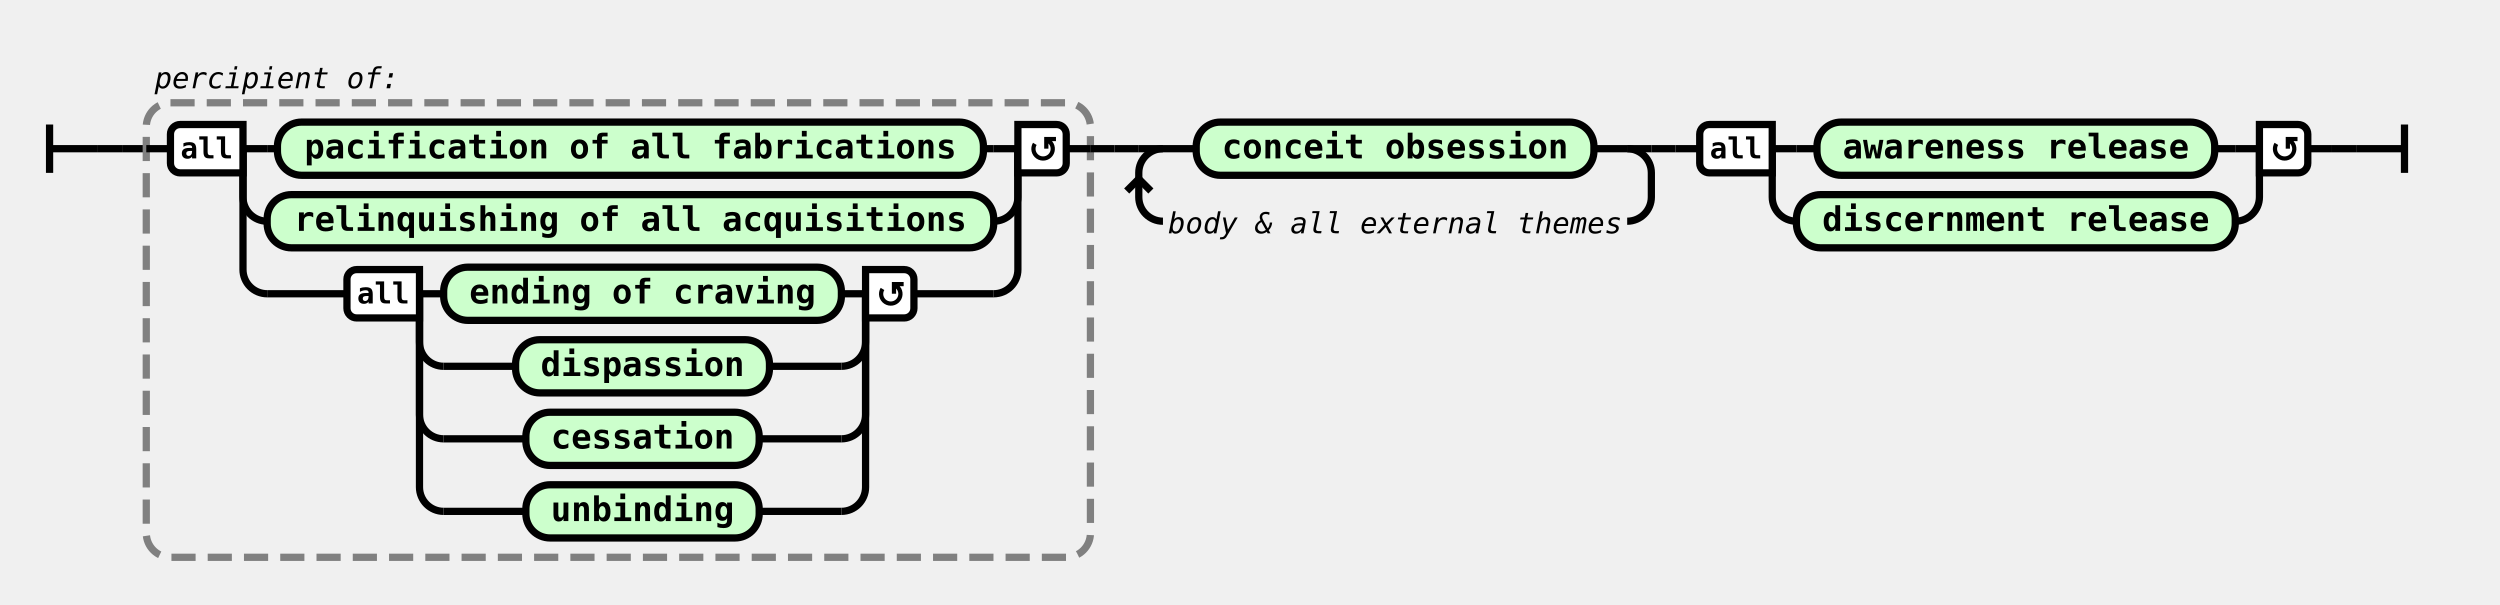
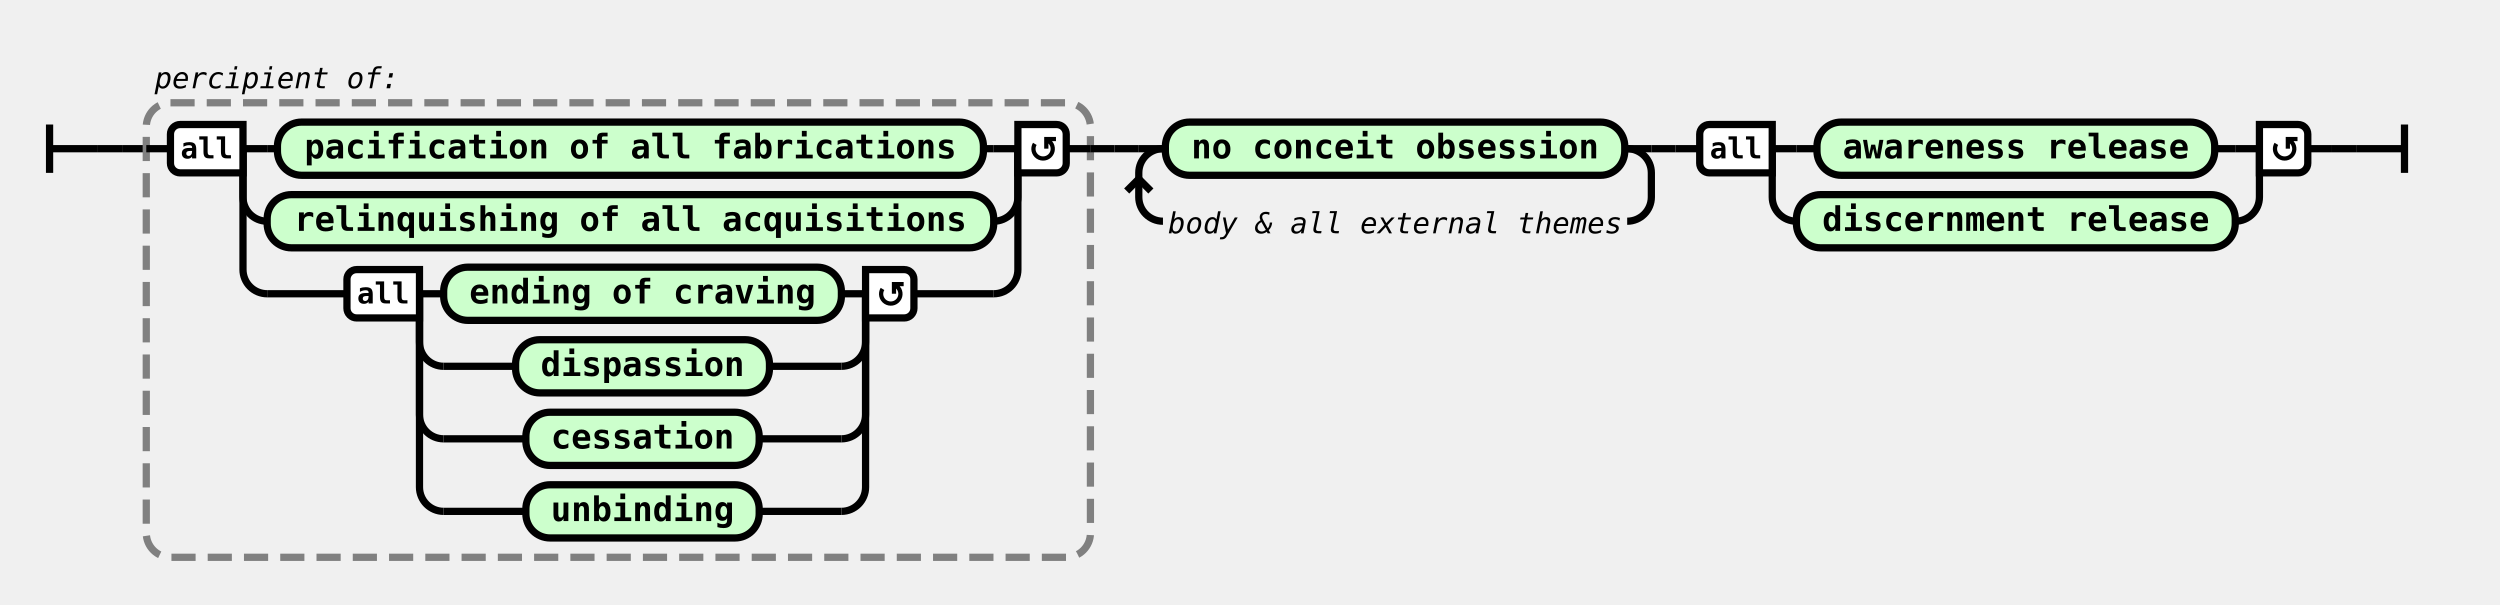
<svg xmlns="http://www.w3.org/2000/svg" class="tracks" width="1034" height="250" viewBox="0 0 1034 250">
  <g transform="translate(.5 .5)">
    <g>
      <path d="M40 61h0" />
      <path d="M20 51v20m0 -10h20" />
    </g>
    <path d="M40 61h10" />
    <path d="M50 61h10" />
    <g>
      <path d="M60 61h0" />
      <path d="M450.5 61h0" />
      <rect x="60" y="42" width="390.5" height="188" rx="10" ry="10" class="group-box" />
      <g>
        <path d="M60 61h10" />
        <path d="M440.5 61h10" />
        <path d="M100 61h10" />
        <g class="terminal">
          <path d="M110 61h4.25" />
          <path d="M406.25 61h4.25" />
          <rect x="114.25" y="50" width="292" height="22" rx="10" ry="10" />
          <text x="260.25" y="65">pacification of all fabrications</text>
        </g>
        <path d="M410.5 61h10" />
        <path d="M100 61v20a10 10 0 0 0 10 10" />
        <g class="terminal">
          <path d="M110 91h0" />
          <path d="M410.5 91h0" />
          <rect x="110" y="80" width="300.5" height="22" rx="10" ry="10" />
          <text x="260.25" y="95">relinquishing of all acquisitions</text>
        </g>
        <path d="M410.5 91a10 10 0 0 0 10 -10v-20" />
        <path d="M100 61v50a10 10 0 0 0 10 10" />
        <g>
          <path d="M110 121h33" />
          <path d="M377.5 121h33" />
          <path d="M173 121h10" />
          <g class="terminal">
            <path d="M183 121h0" />
            <path d="M347.5 121h0" />
            <rect x="183" y="110" width="164.5" height="22" rx="10" ry="10" />
            <text x="265.25" y="125">ending of craving</text>
          </g>
          <path d="M347.5 121h10" />
          <path d="M173 121v20a10 10 0 0 0 10 10" />
          <g class="terminal">
            <path d="M183 151h29.75" />
            <path d="M317.75 151h29.75" />
            <rect x="212.75" y="140" width="105" height="22" rx="10" ry="10" />
            <text x="265.25" y="155">dispassion</text>
          </g>
          <path d="M347.5 151a10 10 0 0 0 10 -10v-20" />
          <path d="M173 121v50a10 10 0 0 0 10 10" />
          <g class="terminal">
            <path d="M183 181h34" />
            <path d="M313.5 181h34" />
            <rect x="217" y="170" width="96.5" height="22" rx="10" ry="10" />
            <text x="265.25" y="185">cessation</text>
          </g>
          <path d="M347.5 181a10 10 0 0 0 10 -10v-50" />
          <path d="M173 121v80a10 10 0 0 0 10 10" />
          <g class="terminal">
            <path d="M183 211h34" />
            <path d="M313.5 211h34" />
            <rect x="217" y="200" width="96.5" height="22" rx="10" ry="10" />
            <text x="265.25" y="215">unbinding</text>
          </g>
          <path d="M347.5 211a10 10 0 0 0 10 -10v-80" />
          <g class="diagram-text">
            <path d="M 173 111 h -26 a 4 4 0 0 0 -4 4 v 12 a 4 4 0 0 0 4 4 h 26 z" class="diagram-text" />
            <text x="158" y="125" class="diagram-text">all</text>
            <path d="M 357.5 111 h 16 a 4 4 0 0 1 4 4 v 12 a 4 4 0 0 1 -4 4 h -16 z" class="diagram-text" />
            <path d="M 364.5 119 a 4 4 0 1 0 6 -1 m 2.75 -1 h -4 v 4 m 0 -3 h 2" style="stroke-width: 1.75" />
          </g>
        </g>
        <path d="M410.5 121a10 10 0 0 0 10 -10v-50" />
        <g class="diagram-text">
          <path d="M 100 51 h -26 a 4 4 0 0 0 -4 4 v 12 a 4 4 0 0 0 4 4 h 26 z" class="diagram-text" />
          <text x="85" y="65" class="diagram-text">all</text>
          <path d="M 420.5 51 h 16 a 4 4 0 0 1 4 4 v 12 a 4 4 0 0 1 -4 4 h -16 z" class="diagram-text" />
          <path d="M 427.5 59 a 4 4 0 1 0 6 -1 m 2.75 -1 h -4 v 4 m 0 -3 h 2" style="stroke-width: 1.75" />
        </g>
      </g>
      <g class="comment">
        <path d="M60 31h0" />
        <path d="M168 31h0" />
        <text x="114" y="36" class="comment">percipient of:</text>
      </g>
    </g>
    <path d="M450.5 61h10" />
    <path d="M460.5 61h10" />
    <g>
      <path d="M470.5 61h0" />
      <path d="M682.5 61h0" />
      <path d="M470.5 61h10" />
      <g class="terminal">
-         <path d="M480.5 61h13.75" />
-         <path d="M658.75 61h13.75" />
-         <rect x="494.25" y="50" width="164.5" height="22" rx="10" ry="10" />
-         <text x="576.5" y="65">conceit obsession</text>
+         <path d="M480.5 61h1" />
+         <path d="M671.5 61h1" />
+         <rect x="481.5" y="50" width="190" height="22" rx="10" ry="10" />
+         <text x="576.5" y="65">no conceit obsession</text>
      </g>
      <path d="M672.5 61h10" />
      <path d="M480.5 61a10 10 0 0 0 -10 10v10a10 10 0 0 0 10 10" />
      <g class="comment">
        <path d="M480.5 91h0" />
        <path d="M672.5 91h0" />
        <text x="576.5" y="96" class="comment">body &amp; all external themes</text>
      </g>
      <path d="M672.5 91a10 10 0 0 0 10 -10v-10a10 10 0 0 0 -10 -10" />
      <path d="M465.5 78.5l5 -5l5 5" />
    </g>
    <path d="M682.5 61h10" />
    <path d="M692.5 61h10" />
    <g>
      <path d="M702.5 61h0" />
      <path d="M954 61h0" />
      <path d="M732.5 61h10" />
      <g class="terminal">
        <path d="M742.5 61h8.5" />
        <path d="M915.5 61h8.5" />
        <rect x="751" y="50" width="164.5" height="22" rx="10" ry="10" />
        <text x="833.25" y="65">awareness release</text>
      </g>
      <path d="M924 61h10" />
      <path d="M732.5 61v20a10 10 0 0 0 10 10" />
      <g class="terminal">
        <path d="M742.5 91h0" />
        <path d="M924 91h0" />
        <rect x="742.5" y="80" width="181.5" height="22" rx="10" ry="10" />
        <text x="833.25" y="95">discernment release</text>
      </g>
      <path d="M924 91a10 10 0 0 0 10 -10v-20" />
      <g class="diagram-text">
        <path d="M 732.5 51 h -26 a 4 4 0 0 0 -4 4 v 12 a 4 4 0 0 0 4 4 h 26 z" class="diagram-text" />
        <text x="717.5" y="65" class="diagram-text">all</text>
        <path d="M 934 51 h 16 a 4 4 0 0 1 4 4 v 12 a 4 4 0 0 1 -4 4 h -16 z" class="diagram-text" />
        <path d="M 941 59 a 4 4 0 1 0 6 -1 m 2.75 -1 h -4 v 4 m 0 -3 h 2" style="stroke-width: 1.75" />
      </g>
    </g>
    <path d="M954 61h10" />
    <path d="M964 61h10" />
    <g>
      <path d="M974 61h0" />
      <path d="M 974 61 h 20 m 0 -10 v 20" />
    </g>
  </g>
  <style>
svg.tracks {
	background-color: none;
}
svg.tracks path {
	stroke-width: 3;
	stroke: black;
	fill: rgba(0,0,0,0);
}
svg.tracks text {
	font: bold 14px monospace;
	text-anchor: middle;
	white-space: pre;
}
svg.tracks text.diagram-text {
	font-size: 12px;
}
svg.tracks text.diagram-arrow {
	font-size: 16px;
}
svg.tracks text.label {
	text-anchor: start;
}
svg.tracks text.comment {
	font: italic 12px monospace;
}
svg.tracks g.non-terminal text {
	/*font-style: italic;*/
}
svg.tracks rect {
	stroke-width: 3;
	stroke: black;
	fill: hsl(120,100%,90%);
}
svg.tracks rect.group-box {
	stroke: gray;
	stroke-dasharray: 10 5;
	fill: none;
}
svg.tracks path.diagram-text {
	stroke-width: 3;
	stroke: black;
	fill: white;
	cursor: help;
}
svg.tracks g.diagram-text:hover path.diagram-text {
	fill: #eee;
}</style>
</svg>
